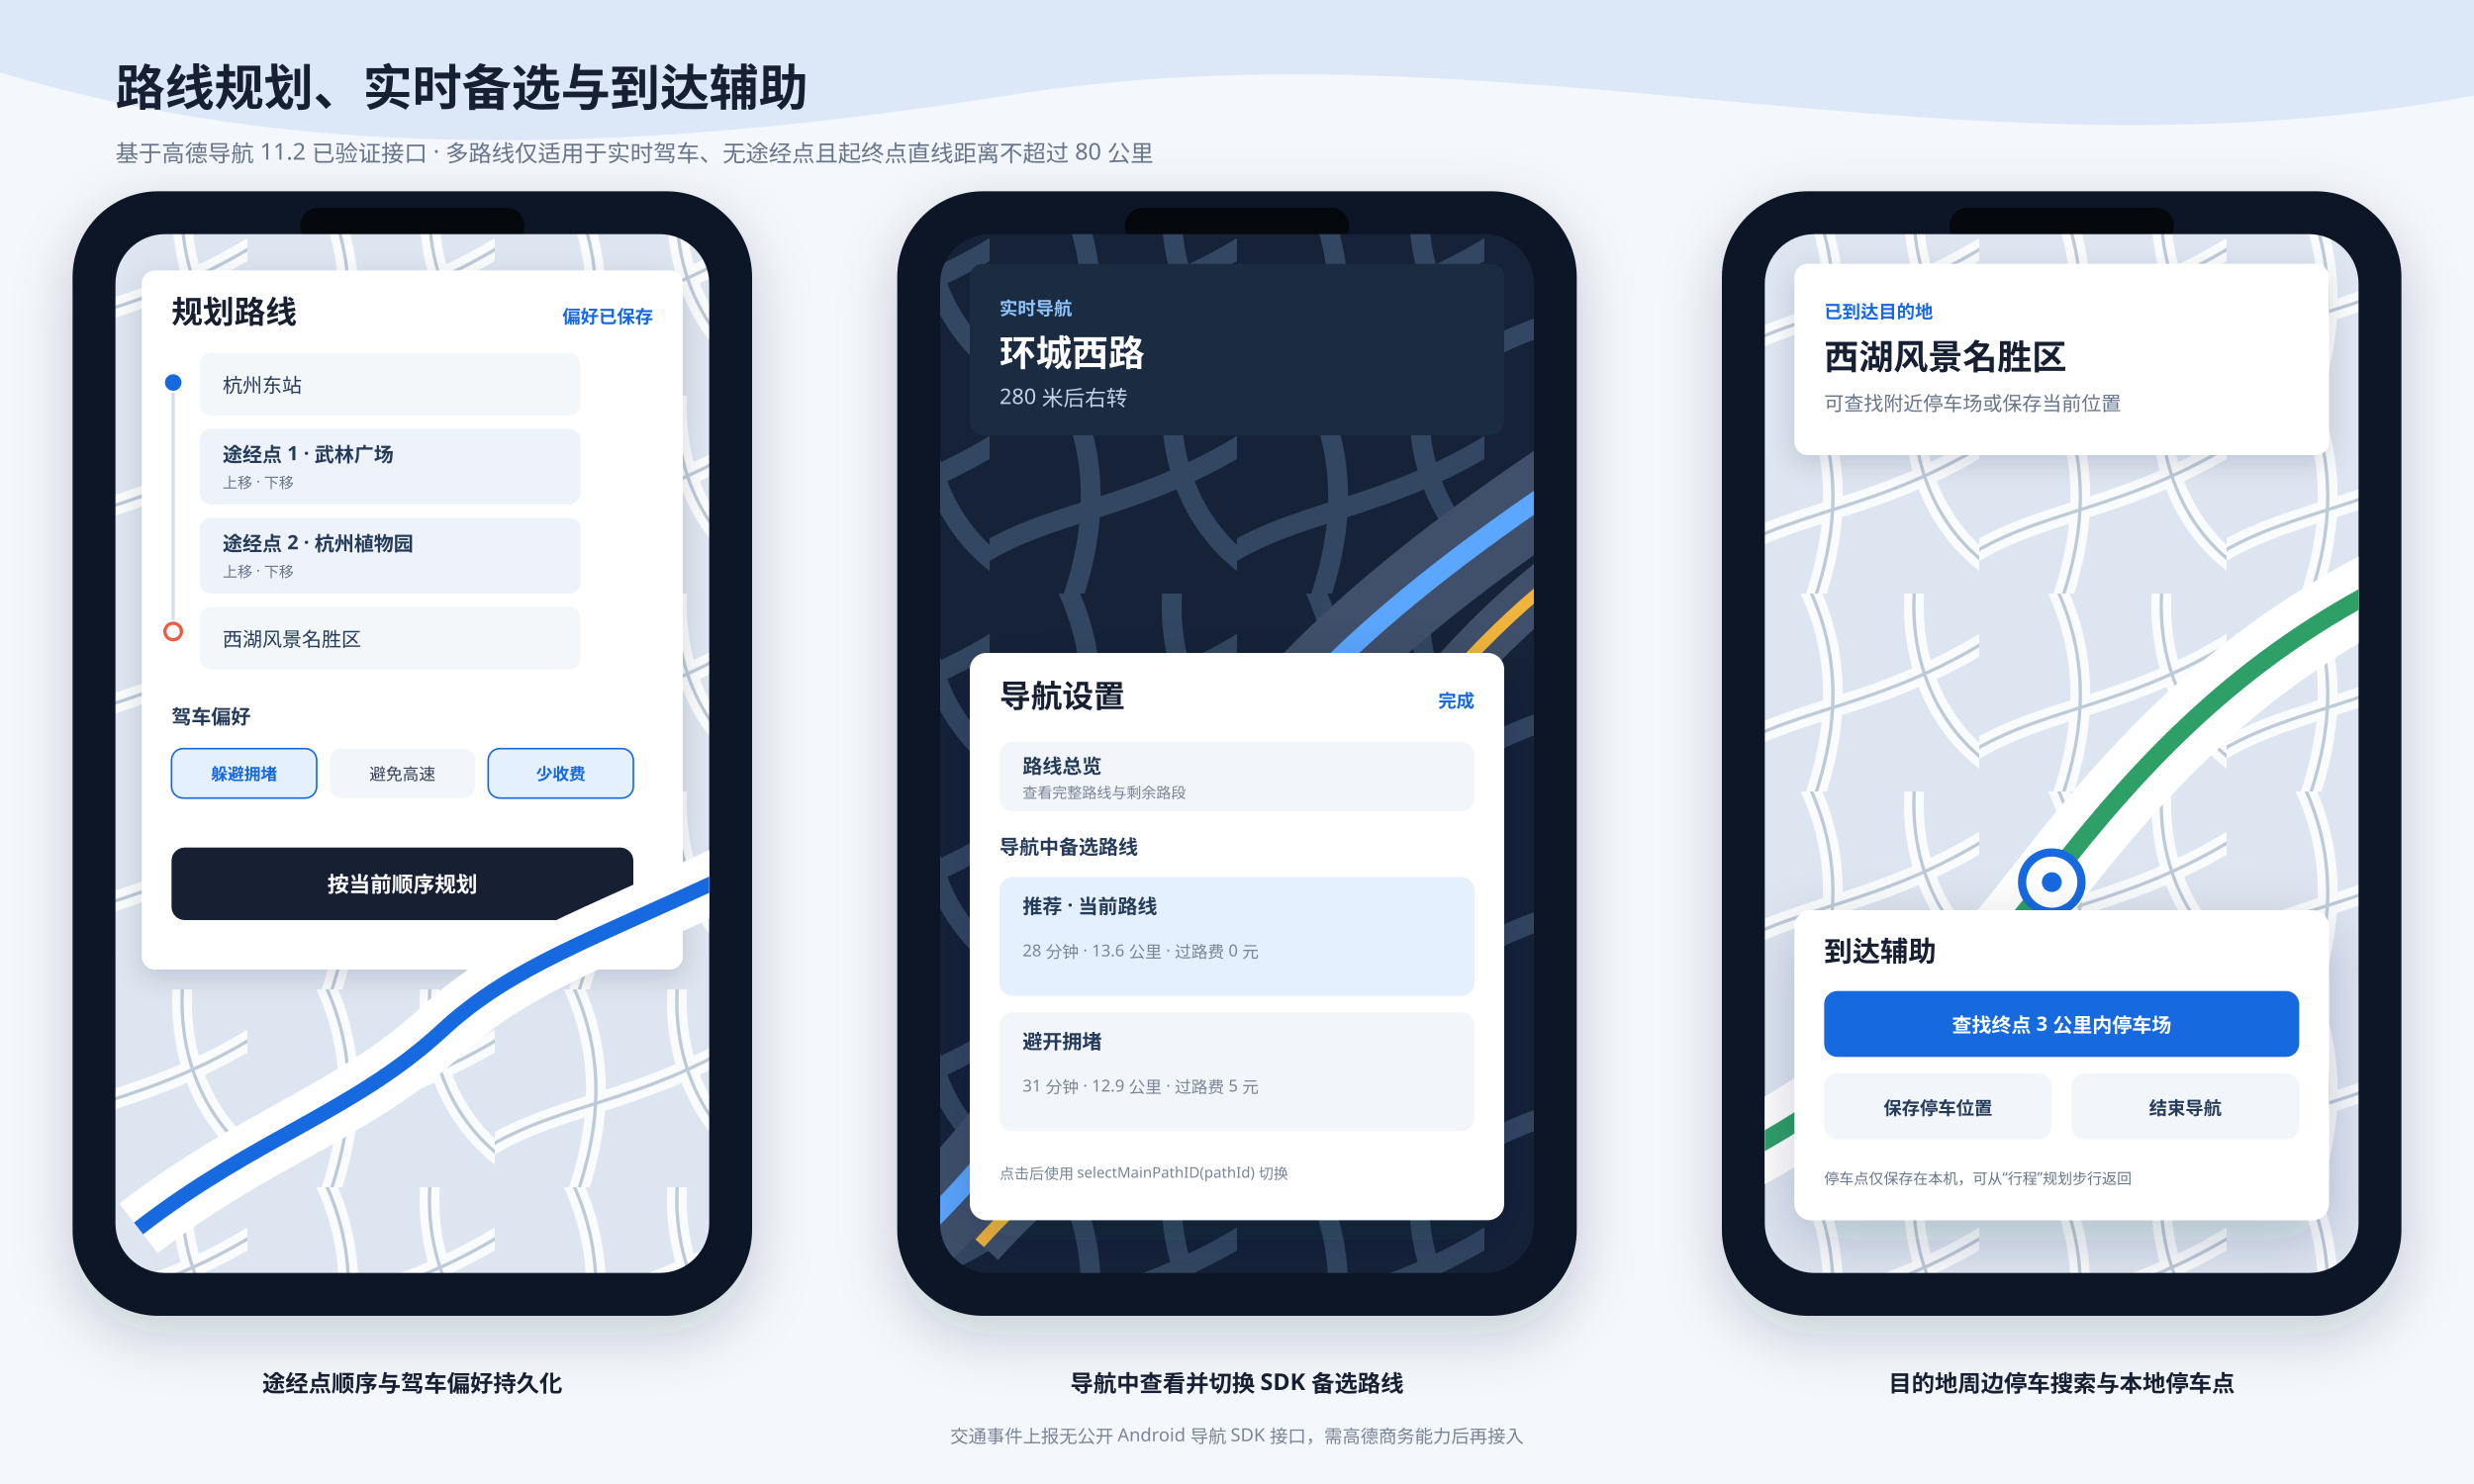
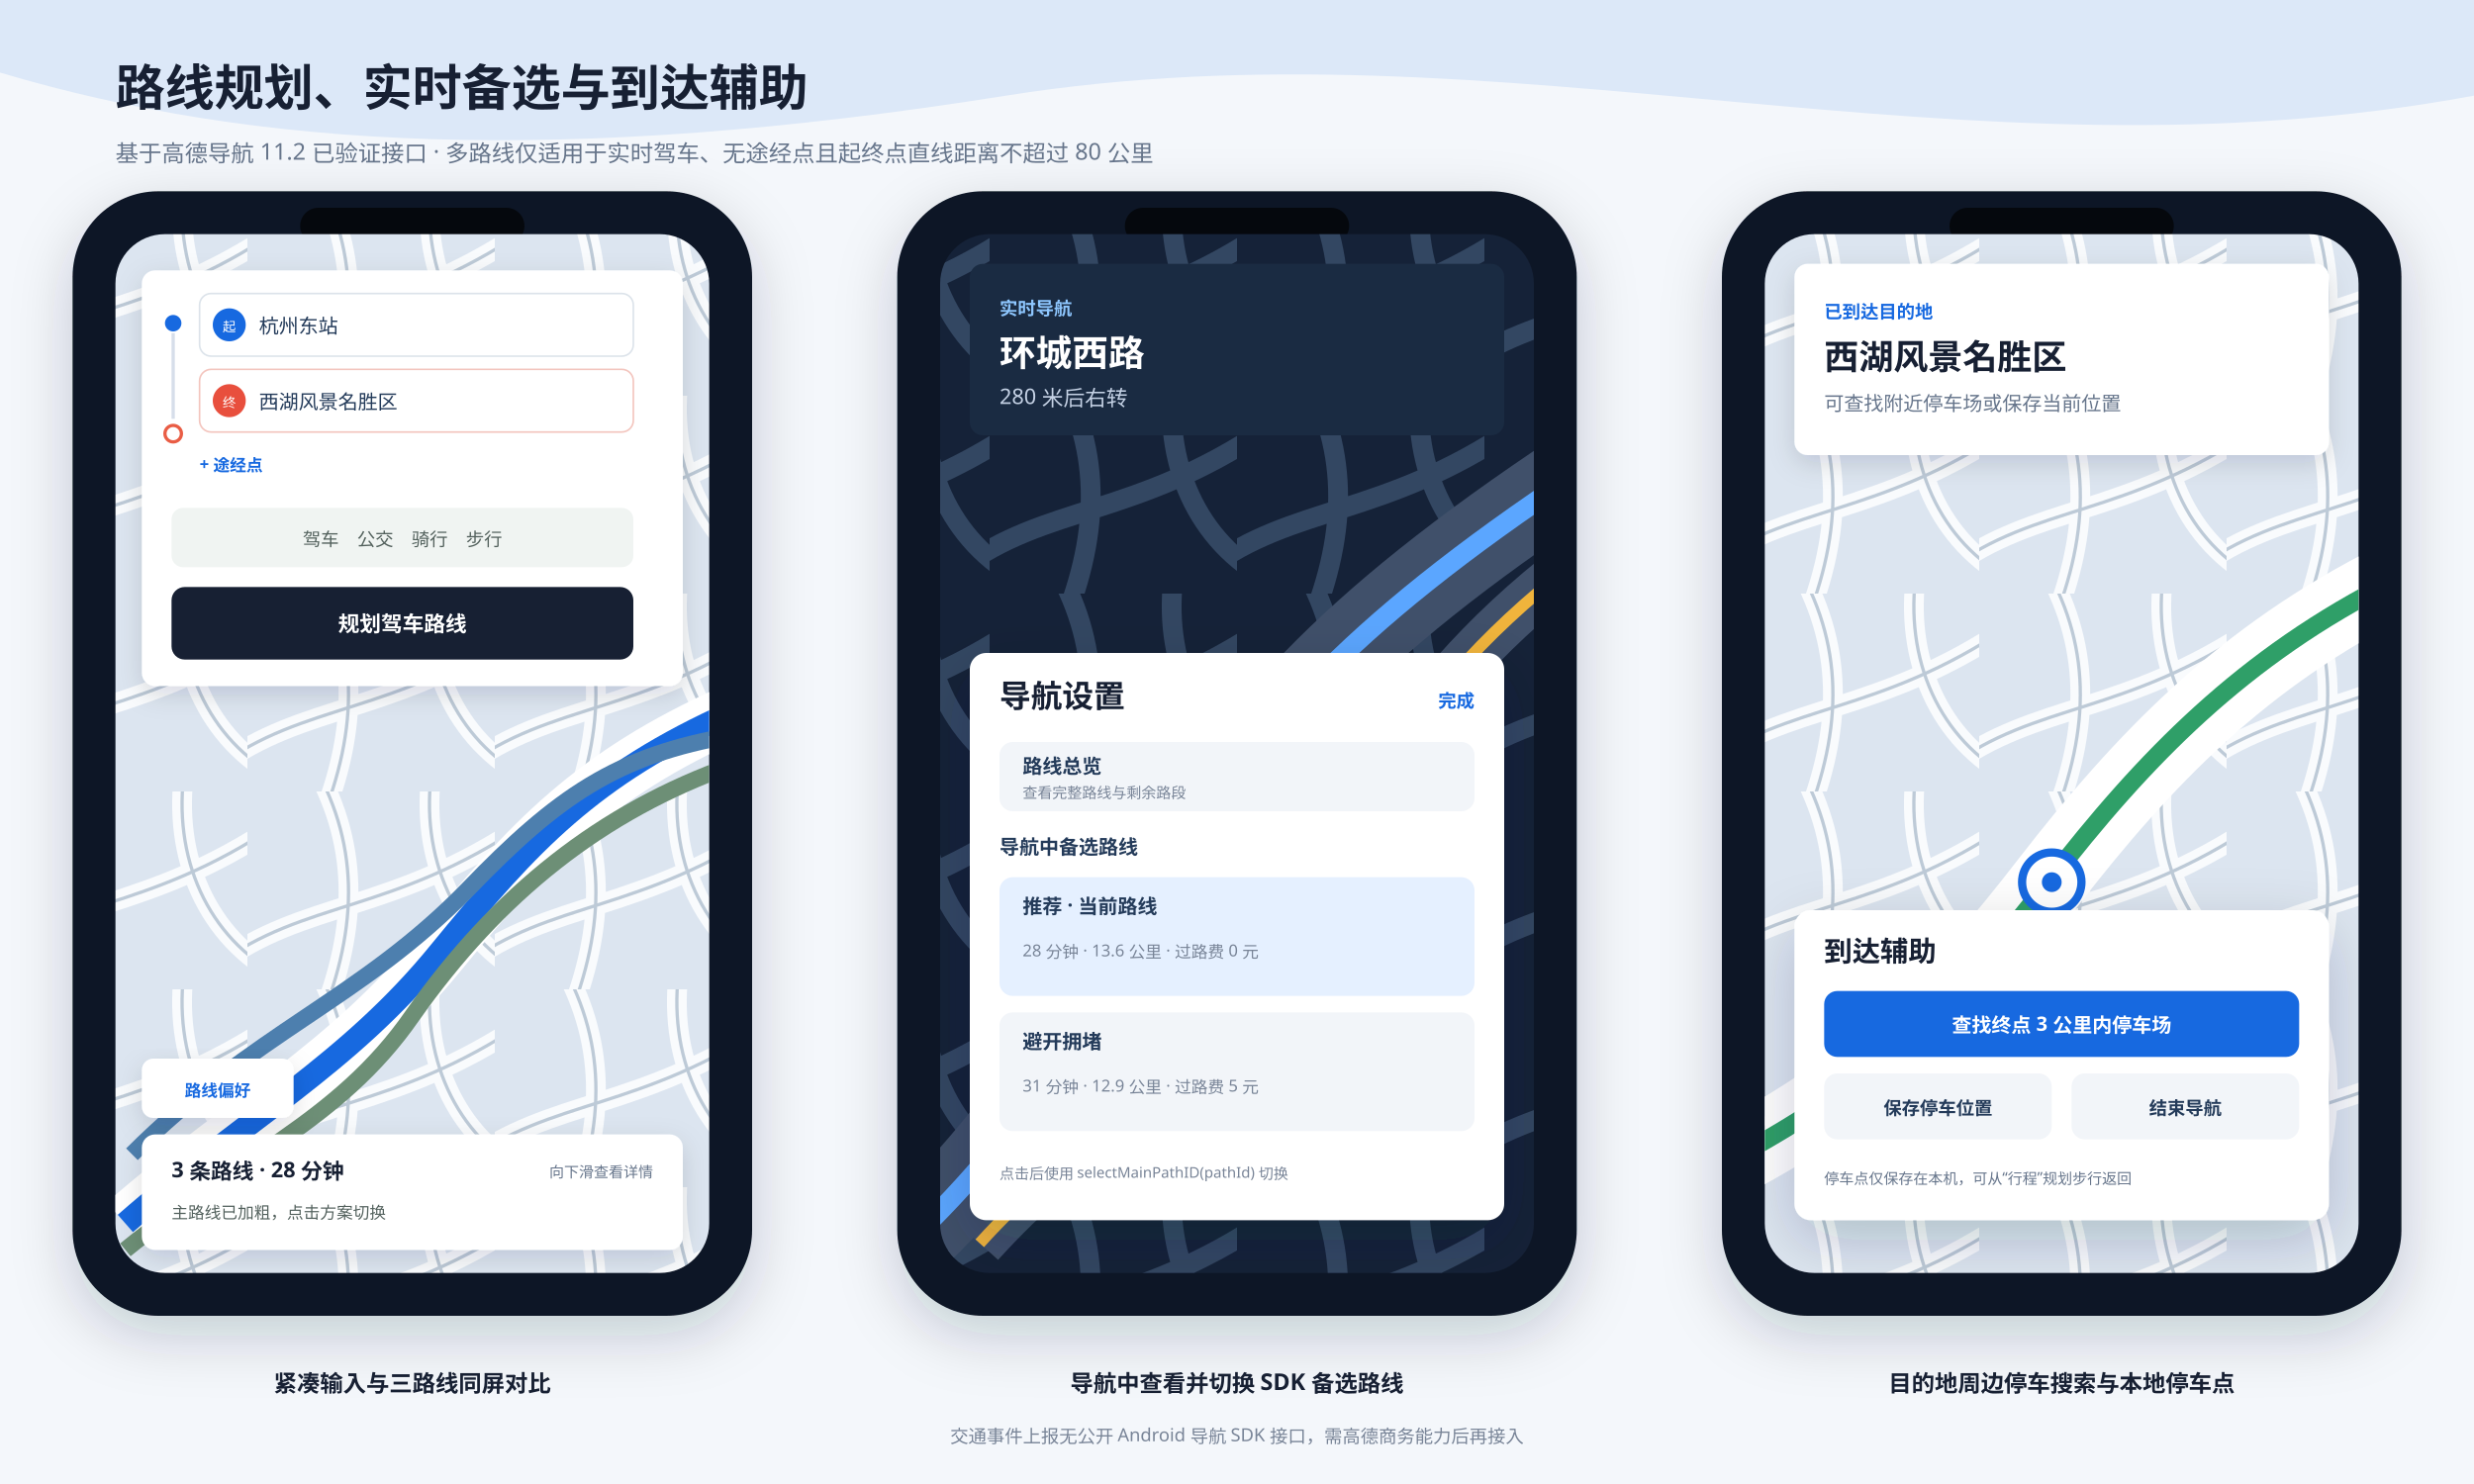
<svg xmlns="http://www.w3.org/2000/svg" width="1500" height="900" viewBox="0 0 1500 900">
  <defs>
    <filter id="shadow" x="-30%" y="-30%" width="160%" height="180%">
      <feDropShadow dx="0" dy="12" stdDeviation="18" flood-color="#172033" flood-opacity=".2" />
    </filter>
    <filter id="soft" x="-30%" y="-30%" width="160%" height="180%">
      <feDropShadow dx="0" dy="5" stdDeviation="8" flood-color="#172033" flood-opacity=".14" />
    </filter>
    <pattern id="map" width="150" height="120" patternUnits="userSpaceOnUse">
      <rect width="150" height="120" fill="#dce5f0" />
      <path d="M-18 105C34 66 88 74 168 20M38-20C68 30 68 81 44 140M112-14C104 40 126 89 170 112" fill="none" stroke="#f9fbfd" stroke-width="12" />
      <path d="M-18 105C34 66 88 74 168 20M38-20C68 30 68 81 44 140M112-14C104 40 126 89 170 112" fill="none" stroke="#bdcad7" stroke-width="2" />
    </pattern>
    <pattern id="nightMap" width="150" height="120" patternUnits="userSpaceOnUse">
      <rect width="150" height="120" fill="#152238" />
      <path d="M-18 105C34 66 88 74 168 20M38-20C68 30 68 81 44 140M112-14C104 40 126 89 170 112" fill="none" stroke="#334762" stroke-width="12" />
    </pattern>
    <clipPath id="planner">
      <rect x="70" y="142" width="360" height="630" rx="30" />
    </clipPath>
    <clipPath id="routes">
      <rect x="570" y="142" width="360" height="630" rx="30" />
    </clipPath>
    <clipPath id="parking">
      <rect x="1070" y="142" width="360" height="630" rx="30" />
    </clipPath>
  </defs>
  <rect width="1500" height="900" fill="#f4f7fb" />
  <path d="M0 0H1500V58C1188 116 912 10 610 58C340 101 154 90 0 44Z" fill="#dce8f8" />
  <text x="70" y="64" font-family="sans-serif" font-size="30" font-weight="700" fill="#172033">路线规划、实时备选与到达辅助</text>
  <text x="70" y="98" font-family="sans-serif" font-size="14" fill="#66758b">基于高德导航 11.2 已验证接口 · 多路线仅适用于实时驾车、无途经点且起终点直线距离不超过 80 公里</text>
  <g fill="#101927" filter="url(#shadow)">
    <rect x="44" y="116" width="412" height="682" rx="52" />
    <rect x="544" y="116" width="412" height="682" rx="52" />
    <rect x="1044" y="116" width="412" height="682" rx="52" />
  </g>
  <g fill="#05080d">
    <rect x="182" y="126" width="136" height="22" rx="11" />
    <rect x="682" y="126" width="136" height="22" rx="11" />
    <rect x="1182" y="126" width="136" height="22" rx="11" />
  </g>
  <g clip-path="url(#planner)" font-family="sans-serif">
    <rect x="70" y="142" width="360" height="630" fill="url(#map)" />
-     <rect x="86" y="164" width="328" height="424" rx="8" fill="#fff" filter="url(#soft)" />
-     <text x="104" y="196" font-size="19" font-weight="700" fill="#172033">规划路线</text>
-     <text x="396" y="196" text-anchor="end" font-size="11" font-weight="700" fill="#1769e0">偏好已保存</text>
-     <circle cx="105" cy="232" r="5" fill="#1769e0" />
-     <path d="M105 238v138" stroke="#d6deea" stroke-width="2" />
-     <circle cx="105" cy="383" r="5" fill="#fff" stroke="#e95d45" stroke-width="2" />
+     <rect x="86" y="164" width="328" height="252" rx="8" fill="#fff" filter="url(#soft)" />
+     <circle cx="105" cy="196" r="5" fill="#1769e0" />
+     <path d="M105 202v52" stroke="#d6deea" stroke-width="2" />
+     <circle cx="105" cy="263" r="5" fill="#fff" stroke="#e95d45" stroke-width="2" />
    <g font-size="12" fill="#243b5a">
-       <rect x="121" y="214" width="231" height="38" rx="7" fill="#f4f7fa" />
-       <text x="135" y="238">杭州东站</text>
-       <rect x="121" y="260" width="231" height="46" rx="7" fill="#eef3fa" />
-       <text x="135" y="280" font-weight="700">途经点 1 · 武林广场</text>
-       <text x="135" y="296" font-size="9" fill="#66758b">上移  ·  下移</text>
-       <rect x="121" y="314" width="231" height="46" rx="7" fill="#eef3fa" />
-       <text x="135" y="334" font-weight="700">途经点 2 · 杭州植物园</text>
-       <text x="135" y="350" font-size="9" fill="#66758b">上移  ·  下移</text>
-       <rect x="121" y="368" width="231" height="38" rx="7" fill="#f4f7fa" />
-       <text x="135" y="392">西湖风景名胜区</text>
+       <rect x="121" y="178" width="263" height="38" rx="7" fill="#fff" stroke="#dce3ea" />
+       <circle cx="139" cy="197" r="10" fill="#1769e0" />
+       <text x="139" y="201" text-anchor="middle" font-size="8" fill="#fff">起</text>
+       <text x="157" y="202">杭州东站</text>
+       <rect x="121" y="224" width="263" height="38" rx="7" fill="#fff" stroke="#f3c5be" />
+       <circle cx="139" cy="243" r="10" fill="#e84f3d" />
+       <text x="139" y="247" text-anchor="middle" font-size="8" fill="#fff">终</text>
+       <text x="157" y="248">西湖风景名胜区</text>
    </g>
-     <text x="104" y="439" font-size="12" font-weight="700" fill="#243b5a">驾车偏好</text>
-     <g font-size="10" fill="#354158">
-       <rect x="104" y="454" width="88" height="30" rx="7" fill="#e5f0ff" stroke="#1769e0" />
-       <text x="148" y="473" text-anchor="middle" font-weight="700" fill="#1769e0">躲避拥堵</text>
-       <rect x="200" y="454" width="88" height="30" rx="7" fill="#f2f5f9" />
-       <text x="244" y="473" text-anchor="middle">避免高速</text>
-       <rect x="296" y="454" width="88" height="30" rx="7" fill="#e5f0ff" stroke="#1769e0" />
-       <text x="340" y="473" text-anchor="middle" font-weight="700" fill="#1769e0">少收费</text>
-     </g>
-     <rect x="104" y="514" width="280" height="44" rx="8" fill="#172033" />
-     <text x="244" y="541" text-anchor="middle" font-size="13" font-weight="700" fill="#fff">按当前顺序规划</text>
-     <path d="M84 745C155 690 215 674 268 625C310 586 359 570 444 530" fill="none" stroke="#fff" stroke-width="38" />
-     <path d="M84 745C155 690 215 674 268 625C310 586 359 570 444 530" fill="none" stroke="#1769e0" stroke-width="9" />
+     <text x="121" y="285" font-size="10" font-weight="700" fill="#1769e0">+ 途经点</text>
+     <rect x="104" y="308" width="280" height="36" rx="7" fill="#f0f4f2" />
+     <text x="244" y="331" text-anchor="middle" font-size="11" fill="#53615d">驾车　公交　骑行　步行</text>
+     <rect x="104" y="356" width="280" height="44" rx="8" fill="#172033" />
+     <text x="244" y="383" text-anchor="middle" font-size="13" font-weight="700" fill="#fff">规划驾车路线</text>
+     <path d="M76 742C149 678 211 646 267 577C321 511 359 470 444 432" fill="none" stroke="#fff" stroke-width="34" />
+     <path d="M76 742C149 678 211 646 267 577C321 511 359 470 444 432" fill="none" stroke="#1769e0" stroke-width="14" />
+     <path d="M80 700C154 626 219 606 284 539C338 483 374 458 444 446" fill="none" stroke="#4d7fae" stroke-width="10" />
+     <path d="M76 758C142 704 205 681 250 616C302 542 365 492 444 464" fill="none" stroke="#6d8f76" stroke-width="10" />
+     <rect x="86" y="642" width="92" height="36" rx="7" fill="#fff" filter="url(#soft)" />
+     <text x="132" y="665" text-anchor="middle" font-size="10" font-weight="700" fill="#1769e0">路线偏好</text>
+     <rect x="86" y="688" width="328" height="70" rx="8" fill="#fff" filter="url(#soft)" />
+     <text x="104" y="714" font-size="13" font-weight="700" fill="#172033">3 条路线 · 28 分钟</text>
+     <text x="396" y="714" text-anchor="end" font-size="9" fill="#66758b">向下滑查看详情</text>
+     <text x="104" y="739" font-size="10" fill="#53615d">主路线已加粗，点击方案切换</text>
  </g>
  <g clip-path="url(#routes)" font-family="sans-serif">
    <rect x="570" y="142" width="360" height="630" fill="url(#nightMap)" />
    <path d="M550 754C628 680 665 610 709 533C758 448 813 382 958 286" fill="none" stroke="#40506a" stroke-width="52" />
    <path d="M550 754C628 680 665 610 709 533C758 448 813 382 958 286" fill="none" stroke="#5ba6ff" stroke-width="12" />
    <path d="M594 754C650 692 714 656 762 590C811 522 839 430 954 342" fill="none" stroke="#40506a" stroke-width="30" />
    <path d="M594 754C650 692 714 656 762 590C811 522 839 430 954 342" fill="none" stroke="#f0b43c" stroke-width="7" />
    <rect x="588" y="160" width="324" height="104" rx="8" fill="#1a2b42" />
    <text x="606" y="191" font-size="11" font-weight="700" fill="#8ec7ff">实时导航</text>
    <text x="606" y="222" font-size="22" font-weight="700" fill="#fff">环城西路</text>
    <text x="606" y="245" font-size="13" fill="#c5d2e5">280 米后右转</text>
    <rect x="588" y="396" width="324" height="344" rx="10" fill="#fff" filter="url(#shadow)" />
    <text x="606" y="429" font-size="19" font-weight="700" fill="#172033">导航设置</text>
    <text x="894" y="429" text-anchor="end" font-size="11" font-weight="700" fill="#1769e0">完成</text>
    <rect x="606" y="450" width="288" height="42" rx="8" fill="#f2f5f9" />
    <text x="620" y="469" font-size="12" font-weight="700" fill="#243b5a">路线总览</text>
    <text x="620" y="484" font-size="9" fill="#788497">查看完整路线与剩余路段</text>
    <text x="606" y="518" font-size="12" font-weight="700" fill="#243b5a">导航中备选路线</text>
    <rect x="606" y="532" width="288" height="72" rx="8" fill="#e5f0ff" />
    <text x="620" y="554" font-size="12" font-weight="700" fill="#243b5a">推荐 · 当前路线</text>
    <text x="620" y="580" font-size="10" fill="#788497">28 分钟 · 13.6 公里 · 过路费 0 元</text>
    <rect x="606" y="614" width="288" height="72" rx="8" fill="#f2f5f9" />
    <text x="620" y="636" font-size="12" font-weight="700" fill="#243b5a">避开拥堵</text>
    <text x="620" y="662" font-size="10" fill="#788497">31 分钟 · 12.9 公里 · 过路费 5 元</text>
    <text x="606" y="715" font-size="9" fill="#788497">点击后使用 selectMainPathID(pathId) 切换</text>
  </g>
  <g clip-path="url(#parking)" font-family="sans-serif">
    <rect x="1070" y="142" width="360" height="630" fill="url(#map)" />
    <path d="M1048 704C1138 656 1184 610 1242 535C1300 460 1360 398 1452 352" fill="none" stroke="#fff" stroke-width="46" />
    <path d="M1048 704C1138 656 1184 610 1242 535C1300 460 1360 398 1452 352" fill="none" stroke="#2f9f68" stroke-width="11" />
    <circle cx="1244" cy="535" r="18" fill="#fff" stroke="#1769e0" stroke-width="5" />
    <circle cx="1244" cy="535" r="6" fill="#1769e0" />
    <rect x="1088" y="160" width="324" height="116" rx="8" fill="#fff" filter="url(#soft)" />
    <text x="1106" y="193" font-size="11" font-weight="700" fill="#1769e0">已到达目的地</text>
    <text x="1106" y="224" font-size="21" font-weight="700" fill="#172033">西湖风景名胜区</text>
    <text x="1106" y="249" font-size="12" fill="#66758b">可查找附近停车场或保存当前位置</text>
    <rect x="1088" y="552" width="324" height="188" rx="10" fill="#fff" filter="url(#shadow)" />
    <text x="1106" y="583" font-size="17" font-weight="700" fill="#172033">到达辅助</text>
    <rect x="1106" y="601" width="288" height="40" rx="8" fill="#1769e0" />
    <text x="1250" y="626" text-anchor="middle" font-size="12" font-weight="700" fill="#fff">查找终点 3 公里内停车场</text>
    <rect x="1106" y="651" width="138" height="40" rx="8" fill="#f2f5f9" />
    <text x="1175" y="676" text-anchor="middle" font-size="11" font-weight="700" fill="#243b5a">保存停车位置</text>
    <rect x="1256" y="651" width="138" height="40" rx="8" fill="#f2f5f9" />
    <text x="1325" y="676" text-anchor="middle" font-size="11" font-weight="700" fill="#243b5a">结束导航</text>
    <text x="1106" y="718" font-size="9" fill="#66758b">停车点仅保存在本机，可从“行程”规划步行返回</text>
  </g>
  <g font-family="sans-serif" text-anchor="middle">
-     <text x="250" y="844" font-size="14" font-weight="700" fill="#172033">途经点顺序与驾车偏好持久化</text>
+     <text x="250" y="844" font-size="14" font-weight="700" fill="#172033">紧凑输入与三路线同屏对比</text>
    <text x="750" y="844" font-size="14" font-weight="700" fill="#172033">导航中查看并切换 SDK 备选路线</text>
    <text x="1250" y="844" font-size="14" font-weight="700" fill="#172033">目的地周边停车搜索与本地停车点</text>
  </g>
  <text x="750" y="875" text-anchor="middle" font-family="sans-serif" font-size="11" fill="#788497">交通事件上报无公开 Android 导航 SDK 接口，需高德商务能力后再接入</text>
</svg>
